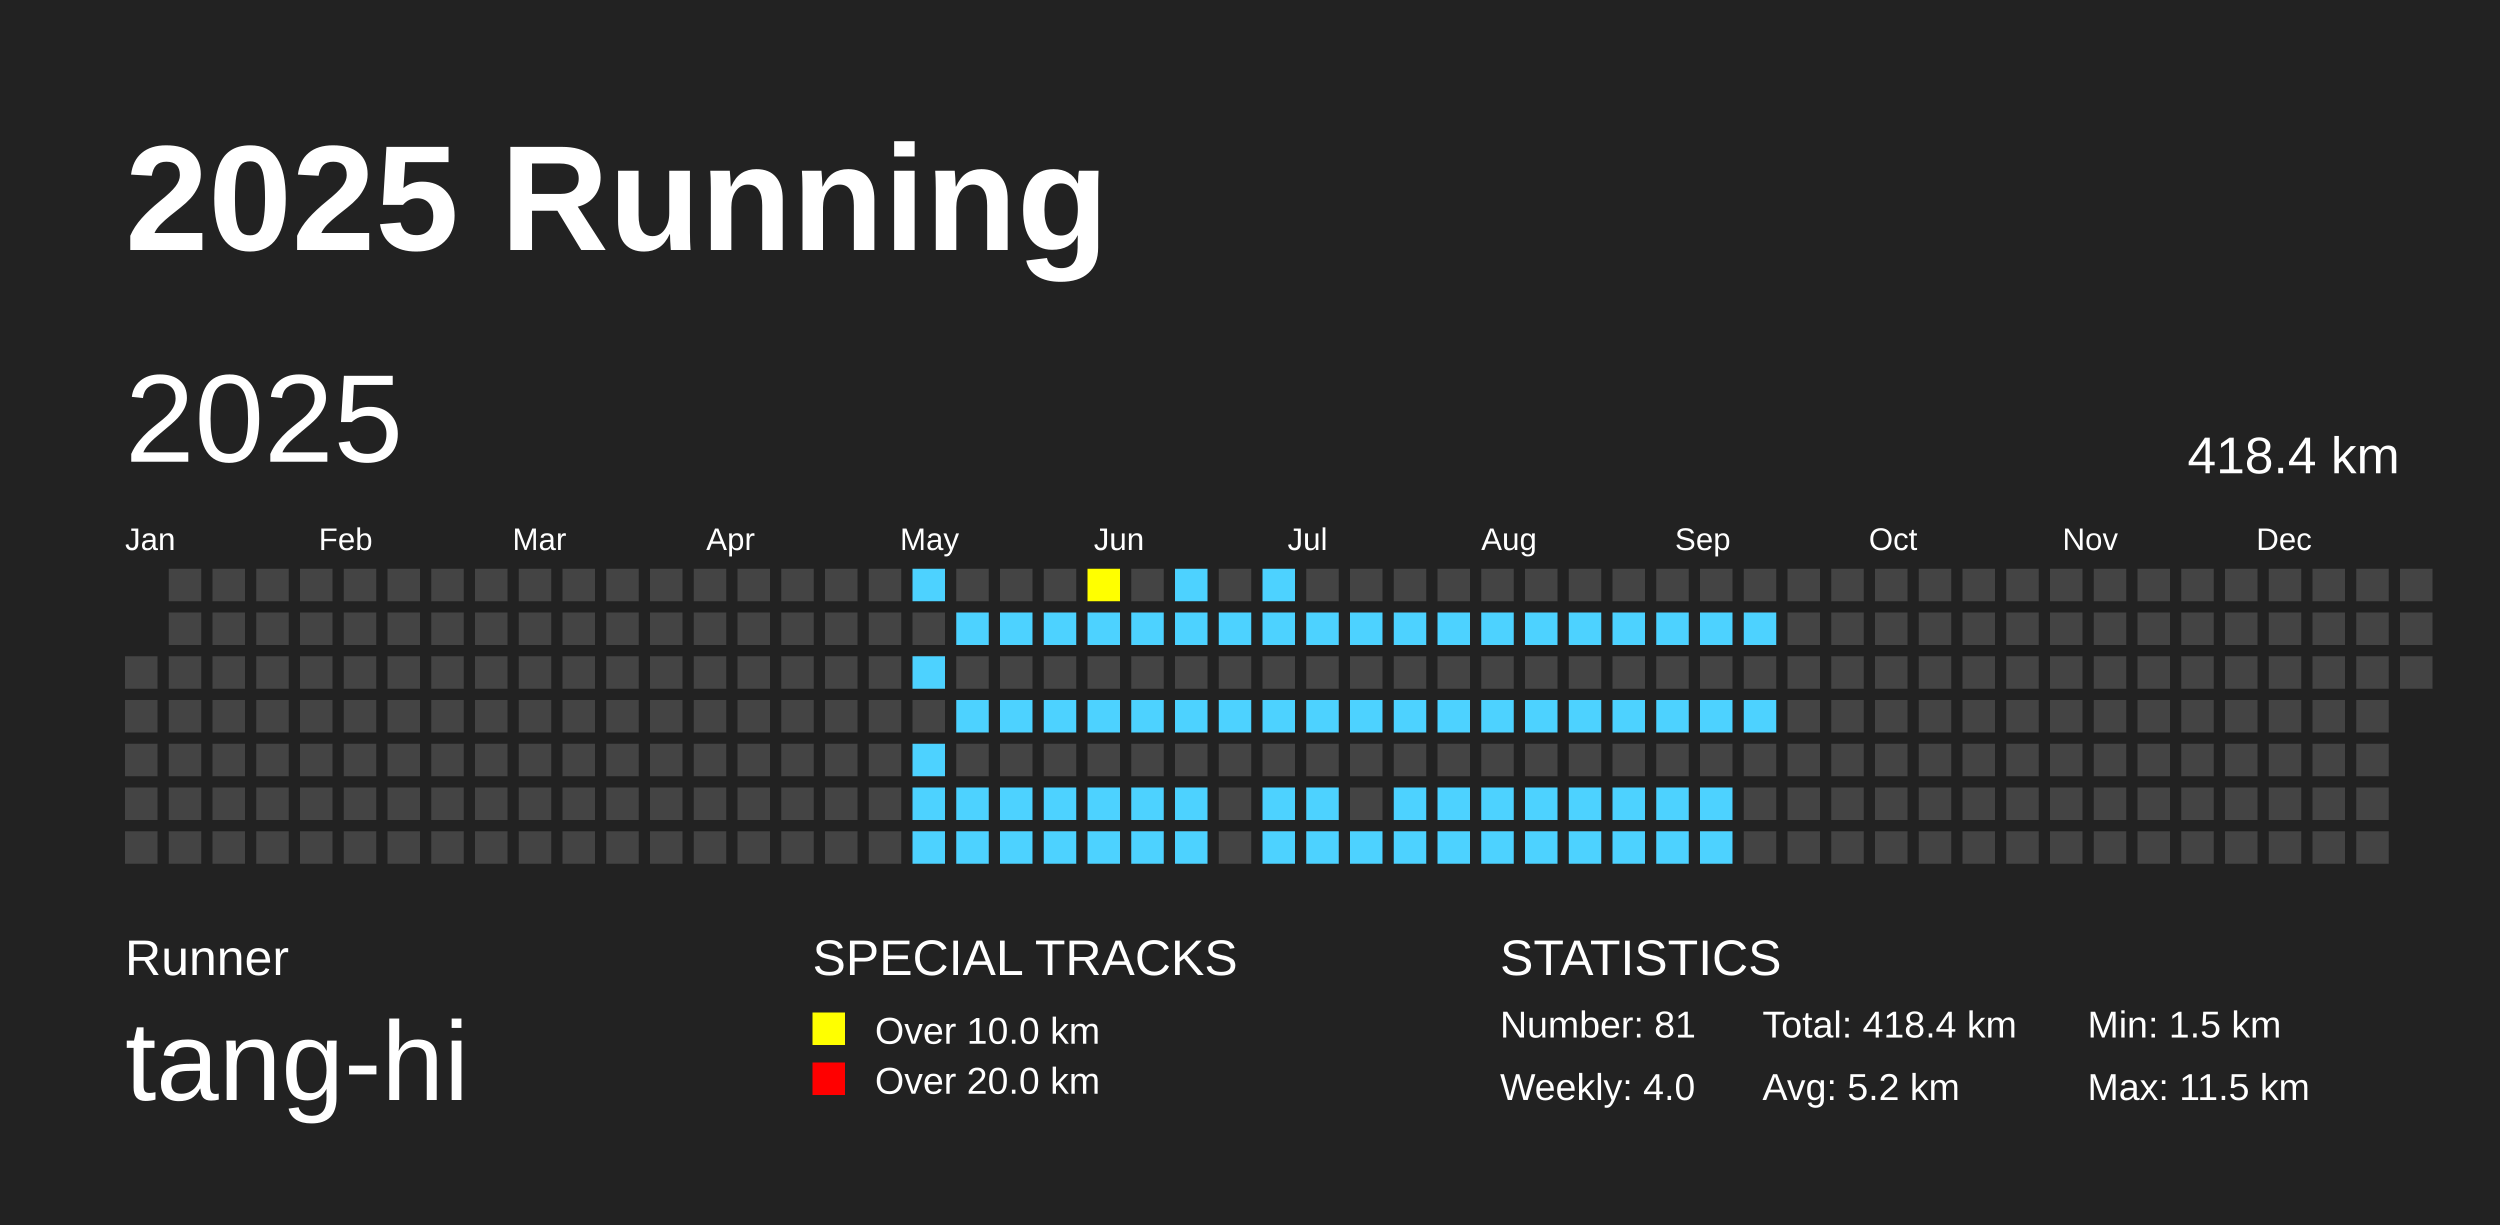
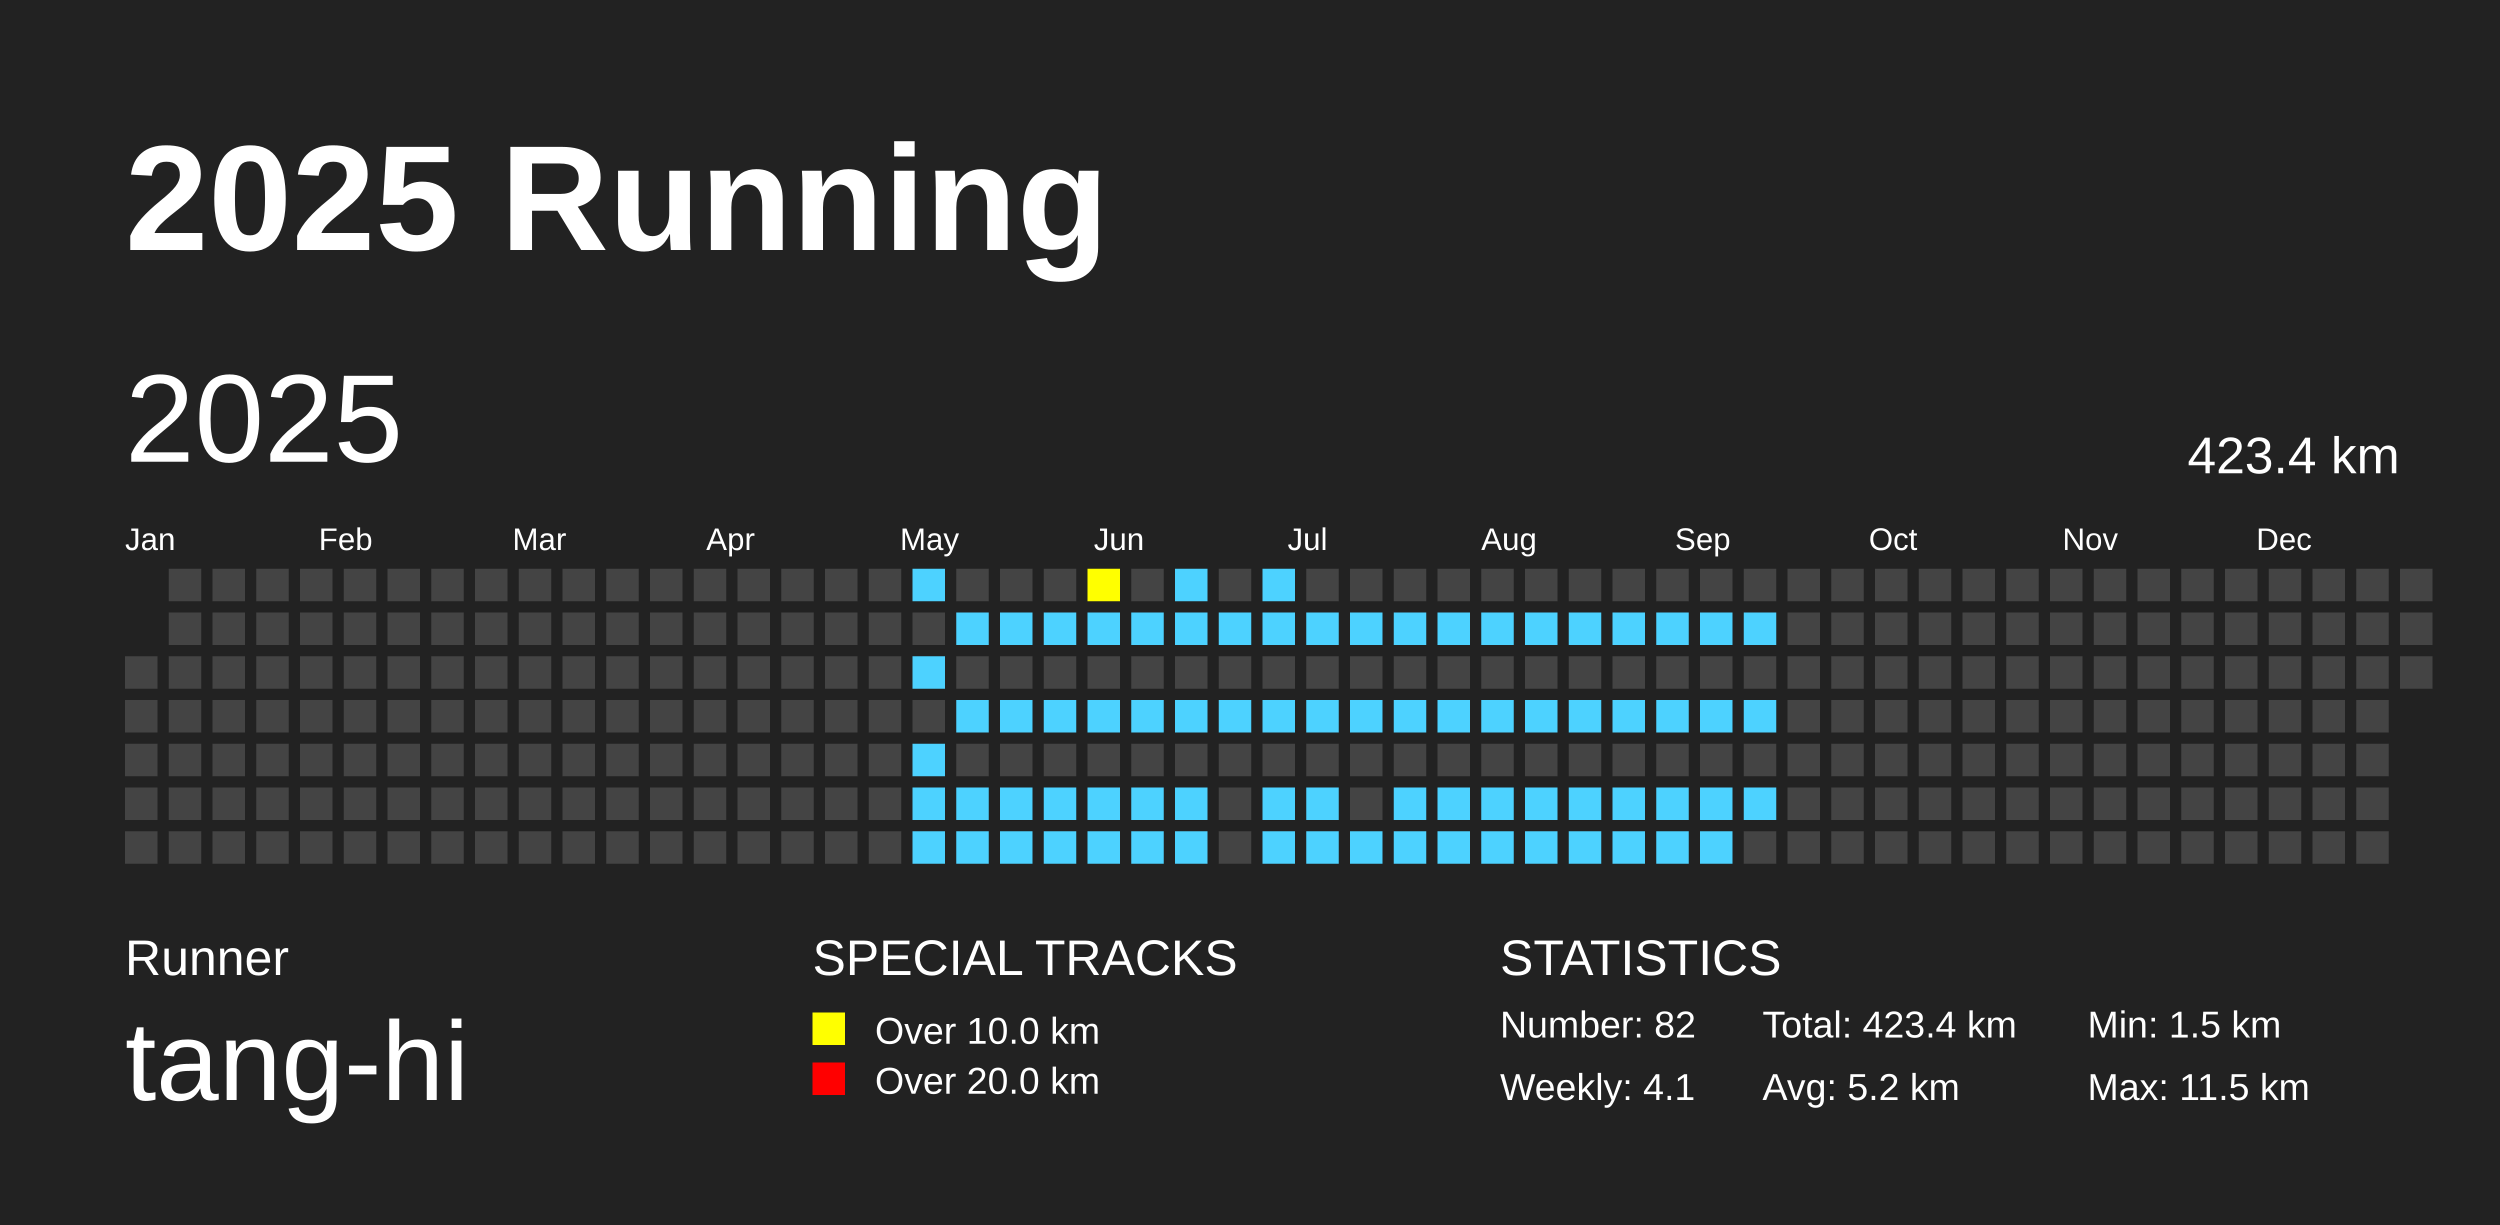
<svg xmlns="http://www.w3.org/2000/svg" baseProfile="full" height="98mm" version="1.1" viewBox="0,0,200,98" width="200mm">
  <defs />
  <rect fill="#222222" height="98" width="200" x="0" y="0" />
  <text fill="#FFFFFF" style="font-size:12px; font-family:Arial; font-weight:bold;" x="10" y="20">2025 Running</text>
  <text fill="#FFFFFF" style="font-size:4px; font-family:Arial" x="10" y="78">Runner</text>
  <text fill="#FFFFFF" style="font-size:9px; font-family:Arial" x="10" y="88">tang-hi</text>
  <text fill="#FFFFFF" style="font-size:4px; font-family:Arial" x="65" y="78">SPECIAL TRACKS</text>
  <rect fill="yellow" height="2.6" width="2.6" x="65" y="81" />
  <text fill="#FFFFFF" style="font-size:3px; font-family:Arial" x="70" y="83.5">Over 10.0 km</text>
  <rect fill="red" height="2.6" width="2.6" x="65" y="85" />
  <text fill="#FFFFFF" style="font-size:3px; font-family:Arial" x="70" y="87.5">Over 20.0 km</text>
  <text fill="#FFFFFF" style="font-size:4px; font-family:Arial" x="120" y="78">STATISTICS</text>
-   <text fill="#FFFFFF" style="font-size:3px; font-family:Arial" x="120" y="83">Number: 81</text>
-   <text fill="#FFFFFF" style="font-size:3px; font-family:Arial" x="120" y="88">Weekly: 4.0</text>
-   <text fill="#FFFFFF" style="font-size:3px; font-family:Arial" x="141" y="83">Total: 418.4 km</text>
+   <text fill="#FFFFFF" style="font-size:3px; font-family:Arial" x="120" y="83">Number: 82</text>
+   <text fill="#FFFFFF" style="font-size:3px; font-family:Arial" x="120" y="88">Weekly: 4.1</text>
+   <text fill="#FFFFFF" style="font-size:3px; font-family:Arial" x="141" y="83">Total: 423.4 km</text>
  <text fill="#FFFFFF" style="font-size:3px; font-family:Arial" x="141" y="88">Avg: 5.2 km</text>
  <text fill="#FFFFFF" style="font-size:3px; font-family:Arial" x="167" y="83">Min: 1.5 km</text>
  <text fill="#FFFFFF" style="font-size:3px; font-family:Arial" x="167" y="88">Max: 11.5 km</text>
  <text dominant-baseline="hanging" fill="#FFFFFF" style="font-size:10.0px; font-family:Arial;" x="10" y="30">2025</text>
-   <text dominant-baseline="hanging" fill="#FFFFFF" style="font-size:4.125px; font-family:Arial;" x="175" y="35">418.4 km</text>
+   <text dominant-baseline="hanging" fill="#FFFFFF" style="font-size:4.125px; font-family:Arial;" x="175" y="35">423.4 km</text>
  <text fill="#FFFFFF" style="font-size:2.5px; font-family:Arial" x="10.0" y="44">Jan</text>
  <text fill="#FFFFFF" style="font-size:2.5px; font-family:Arial" x="25.5" y="44">Feb</text>
  <text fill="#FFFFFF" style="font-size:2.5px; font-family:Arial" x="41.0" y="44">Mar</text>
  <text fill="#FFFFFF" style="font-size:2.5px; font-family:Arial" x="56.5" y="44">Apr</text>
  <text fill="#FFFFFF" style="font-size:2.5px; font-family:Arial" x="72.0" y="44">May</text>
  <text fill="#FFFFFF" style="font-size:2.5px; font-family:Arial" x="87.5" y="44">Jun</text>
  <text fill="#FFFFFF" style="font-size:2.5px; font-family:Arial" x="103.0" y="44">Jul</text>
  <text fill="#FFFFFF" style="font-size:2.5px; font-family:Arial" x="118.5" y="44">Aug</text>
  <text fill="#FFFFFF" style="font-size:2.5px; font-family:Arial" x="134.0" y="44">Sep</text>
  <text fill="#FFFFFF" style="font-size:2.5px; font-family:Arial" x="149.5" y="44">Oct</text>
  <text fill="#FFFFFF" style="font-size:2.5px; font-family:Arial" x="165.0" y="44">Nov</text>
  <text fill="#FFFFFF" style="font-size:2.5px; font-family:Arial" x="180.5" y="44">Dec</text>
  <rect fill="#444444" height="2.6" width="2.6" x="10.0" y="52.5" />
  <rect fill="#444444" height="2.6" width="2.6" x="10.0" y="56.0" />
  <rect fill="#444444" height="2.6" width="2.6" x="10.0" y="59.5" />
  <rect fill="#444444" height="2.6" width="2.6" x="10.0" y="63.0" />
  <rect fill="#444444" height="2.6" width="2.6" x="10.0" y="66.5" />
  <rect fill="#444444" height="2.6" width="2.6" x="13.5" y="45.5" />
  <rect fill="#444444" height="2.6" width="2.6" x="13.5" y="49.0" />
  <rect fill="#444444" height="2.6" width="2.6" x="13.5" y="52.5" />
  <rect fill="#444444" height="2.6" width="2.6" x="13.5" y="56.0" />
  <rect fill="#444444" height="2.6" width="2.6" x="13.5" y="59.5" />
  <rect fill="#444444" height="2.6" width="2.6" x="13.5" y="63.0" />
  <rect fill="#444444" height="2.6" width="2.6" x="13.5" y="66.5" />
  <rect fill="#444444" height="2.6" width="2.6" x="17.0" y="45.5" />
  <rect fill="#444444" height="2.6" width="2.6" x="17.0" y="49.0" />
  <rect fill="#444444" height="2.6" width="2.6" x="17.0" y="52.5" />
  <rect fill="#444444" height="2.6" width="2.6" x="17.0" y="56.0" />
  <rect fill="#444444" height="2.6" width="2.6" x="17.0" y="59.5" />
  <rect fill="#444444" height="2.6" width="2.6" x="17.0" y="63.0" />
  <rect fill="#444444" height="2.6" width="2.6" x="17.0" y="66.5" />
  <rect fill="#444444" height="2.6" width="2.6" x="20.5" y="45.5" />
  <rect fill="#444444" height="2.6" width="2.6" x="20.5" y="49.0" />
  <rect fill="#444444" height="2.6" width="2.6" x="20.5" y="52.5" />
  <rect fill="#444444" height="2.6" width="2.6" x="20.5" y="56.0" />
  <rect fill="#444444" height="2.6" width="2.6" x="20.5" y="59.5" />
  <rect fill="#444444" height="2.6" width="2.6" x="20.5" y="63.0" />
  <rect fill="#444444" height="2.6" width="2.6" x="20.5" y="66.5" />
  <rect fill="#444444" height="2.6" width="2.6" x="24.0" y="45.5" />
  <rect fill="#444444" height="2.6" width="2.6" x="24.0" y="49.0" />
  <rect fill="#444444" height="2.6" width="2.6" x="24.0" y="52.5" />
  <rect fill="#444444" height="2.6" width="2.6" x="24.0" y="56.0" />
  <rect fill="#444444" height="2.6" width="2.6" x="24.0" y="59.5" />
  <rect fill="#444444" height="2.6" width="2.6" x="24.0" y="63.0" />
  <rect fill="#444444" height="2.6" width="2.6" x="24.0" y="66.5" />
  <rect fill="#444444" height="2.6" width="2.6" x="27.5" y="45.5" />
  <rect fill="#444444" height="2.6" width="2.6" x="27.5" y="49.0" />
  <rect fill="#444444" height="2.6" width="2.6" x="27.5" y="52.5" />
  <rect fill="#444444" height="2.6" width="2.6" x="27.5" y="56.0" />
  <rect fill="#444444" height="2.6" width="2.6" x="27.5" y="59.5" />
  <rect fill="#444444" height="2.6" width="2.6" x="27.5" y="63.0" />
  <rect fill="#444444" height="2.6" width="2.6" x="27.5" y="66.5" />
  <rect fill="#444444" height="2.6" width="2.6" x="31.0" y="45.5" />
  <rect fill="#444444" height="2.6" width="2.6" x="31.0" y="49.0" />
  <rect fill="#444444" height="2.6" width="2.6" x="31.0" y="52.5" />
  <rect fill="#444444" height="2.6" width="2.6" x="31.0" y="56.0" />
  <rect fill="#444444" height="2.6" width="2.6" x="31.0" y="59.5" />
  <rect fill="#444444" height="2.6" width="2.6" x="31.0" y="63.0" />
  <rect fill="#444444" height="2.6" width="2.6" x="31.0" y="66.5" />
  <rect fill="#444444" height="2.6" width="2.6" x="34.5" y="45.5" />
  <rect fill="#444444" height="2.6" width="2.6" x="34.5" y="49.0" />
  <rect fill="#444444" height="2.6" width="2.6" x="34.5" y="52.5" />
  <rect fill="#444444" height="2.6" width="2.6" x="34.5" y="56.0" />
  <rect fill="#444444" height="2.6" width="2.6" x="34.5" y="59.5" />
  <rect fill="#444444" height="2.6" width="2.6" x="34.5" y="63.0" />
  <rect fill="#444444" height="2.6" width="2.6" x="34.5" y="66.5" />
  <rect fill="#444444" height="2.6" width="2.6" x="38.0" y="45.5" />
  <rect fill="#444444" height="2.6" width="2.6" x="38.0" y="49.0" />
  <rect fill="#444444" height="2.6" width="2.6" x="38.0" y="52.5" />
  <rect fill="#444444" height="2.6" width="2.6" x="38.0" y="56.0" />
  <rect fill="#444444" height="2.6" width="2.6" x="38.0" y="59.5" />
  <rect fill="#444444" height="2.6" width="2.6" x="38.0" y="63.0" />
  <rect fill="#444444" height="2.6" width="2.6" x="38.0" y="66.5" />
  <rect fill="#444444" height="2.6" width="2.6" x="41.5" y="45.5" />
  <rect fill="#444444" height="2.6" width="2.6" x="41.5" y="49.0" />
  <rect fill="#444444" height="2.6" width="2.6" x="41.5" y="52.5" />
  <rect fill="#444444" height="2.6" width="2.6" x="41.5" y="56.0" />
  <rect fill="#444444" height="2.6" width="2.6" x="41.5" y="59.5" />
  <rect fill="#444444" height="2.6" width="2.6" x="41.5" y="63.0" />
  <rect fill="#444444" height="2.6" width="2.6" x="41.5" y="66.5" />
  <rect fill="#444444" height="2.6" width="2.6" x="45.0" y="45.5" />
  <rect fill="#444444" height="2.6" width="2.6" x="45.0" y="49.0" />
  <rect fill="#444444" height="2.6" width="2.6" x="45.0" y="52.5" />
  <rect fill="#444444" height="2.6" width="2.6" x="45.0" y="56.0" />
  <rect fill="#444444" height="2.6" width="2.6" x="45.0" y="59.5" />
  <rect fill="#444444" height="2.6" width="2.6" x="45.0" y="63.0" />
  <rect fill="#444444" height="2.6" width="2.6" x="45.0" y="66.5" />
  <rect fill="#444444" height="2.6" width="2.6" x="48.5" y="45.5" />
  <rect fill="#444444" height="2.6" width="2.6" x="48.5" y="49.0" />
  <rect fill="#444444" height="2.6" width="2.6" x="48.5" y="52.5" />
  <rect fill="#444444" height="2.6" width="2.6" x="48.5" y="56.0" />
  <rect fill="#444444" height="2.6" width="2.6" x="48.5" y="59.5" />
  <rect fill="#444444" height="2.6" width="2.6" x="48.5" y="63.0" />
  <rect fill="#444444" height="2.6" width="2.6" x="48.5" y="66.5" />
  <rect fill="#444444" height="2.6" width="2.6" x="52.0" y="45.5" />
  <rect fill="#444444" height="2.6" width="2.6" x="52.0" y="49.0" />
  <rect fill="#444444" height="2.6" width="2.6" x="52.0" y="52.5" />
  <rect fill="#444444" height="2.6" width="2.6" x="52.0" y="56.0" />
  <rect fill="#444444" height="2.6" width="2.6" x="52.0" y="59.5" />
  <rect fill="#444444" height="2.6" width="2.6" x="52.0" y="63.0" />
  <rect fill="#444444" height="2.6" width="2.6" x="52.0" y="66.5" />
  <rect fill="#444444" height="2.6" width="2.6" x="55.5" y="45.5" />
  <rect fill="#444444" height="2.6" width="2.6" x="55.5" y="49.0" />
  <rect fill="#444444" height="2.6" width="2.6" x="55.5" y="52.5" />
  <rect fill="#444444" height="2.6" width="2.6" x="55.5" y="56.0" />
  <rect fill="#444444" height="2.6" width="2.6" x="55.5" y="59.5" />
  <rect fill="#444444" height="2.6" width="2.6" x="55.5" y="63.0" />
  <rect fill="#444444" height="2.6" width="2.6" x="55.5" y="66.5" />
  <rect fill="#444444" height="2.6" width="2.6" x="59.0" y="45.5" />
  <rect fill="#444444" height="2.6" width="2.6" x="59.0" y="49.0" />
  <rect fill="#444444" height="2.6" width="2.6" x="59.0" y="52.5" />
  <rect fill="#444444" height="2.6" width="2.6" x="59.0" y="56.0" />
  <rect fill="#444444" height="2.6" width="2.6" x="59.0" y="59.5" />
  <rect fill="#444444" height="2.6" width="2.6" x="59.0" y="63.0" />
  <rect fill="#444444" height="2.6" width="2.6" x="59.0" y="66.5" />
  <rect fill="#444444" height="2.6" width="2.6" x="62.5" y="45.5" />
  <rect fill="#444444" height="2.6" width="2.6" x="62.5" y="49.0" />
  <rect fill="#444444" height="2.6" width="2.6" x="62.5" y="52.5" />
  <rect fill="#444444" height="2.6" width="2.6" x="62.5" y="56.0" />
  <rect fill="#444444" height="2.6" width="2.6" x="62.5" y="59.5" />
  <rect fill="#444444" height="2.6" width="2.6" x="62.5" y="63.0" />
  <rect fill="#444444" height="2.6" width="2.6" x="62.5" y="66.5" />
  <rect fill="#444444" height="2.6" width="2.6" x="66.0" y="45.5" />
  <rect fill="#444444" height="2.6" width="2.6" x="66.0" y="49.0" />
  <rect fill="#444444" height="2.6" width="2.6" x="66.0" y="52.5" />
  <rect fill="#444444" height="2.6" width="2.6" x="66.0" y="56.0" />
  <rect fill="#444444" height="2.6" width="2.6" x="66.0" y="59.5" />
  <rect fill="#444444" height="2.6" width="2.6" x="66.0" y="63.0" />
  <rect fill="#444444" height="2.6" width="2.6" x="66.0" y="66.5" />
  <rect fill="#444444" height="2.6" width="2.6" x="69.5" y="45.5" />
  <rect fill="#444444" height="2.6" width="2.6" x="69.5" y="49.0" />
  <rect fill="#444444" height="2.6" width="2.6" x="69.5" y="52.5" />
  <rect fill="#444444" height="2.6" width="2.6" x="69.5" y="56.0" />
  <rect fill="#444444" height="2.6" width="2.6" x="69.5" y="59.5" />
  <rect fill="#444444" height="2.6" width="2.6" x="69.5" y="63.0" />
  <rect fill="#444444" height="2.6" width="2.6" x="69.5" y="66.5" />
  <rect fill="#4DD2FF" height="2.6" width="2.6" x="73.0" y="45.5" />
  <rect fill="#444444" height="2.6" width="2.6" x="73.0" y="49.0" />
  <rect fill="#4DD2FF" height="2.6" width="2.6" x="73.0" y="52.5" />
  <rect fill="#444444" height="2.6" width="2.6" x="73.0" y="56.0" />
  <rect fill="#4DD2FF" height="2.6" width="2.6" x="73.0" y="59.5" />
  <rect fill="#4DD2FF" height="2.6" width="2.6" x="73.0" y="63.0" />
  <rect fill="#4DD2FF" height="2.6" width="2.6" x="73.0" y="66.5" />
  <rect fill="#444444" height="2.6" width="2.6" x="76.5" y="45.5" />
  <rect fill="#4DD2FF" height="2.6" width="2.6" x="76.5" y="49.0" />
  <rect fill="#444444" height="2.6" width="2.6" x="76.5" y="52.5" />
  <rect fill="#4DD2FF" height="2.6" width="2.6" x="76.5" y="56.0" />
  <rect fill="#444444" height="2.6" width="2.6" x="76.5" y="59.5" />
  <rect fill="#4DD2FF" height="2.6" width="2.6" x="76.5" y="63.0" />
  <rect fill="#4DD2FF" height="2.6" width="2.6" x="76.5" y="66.5" />
  <rect fill="#444444" height="2.6" width="2.6" x="80.0" y="45.5" />
  <rect fill="#4DD2FF" height="2.6" width="2.6" x="80.0" y="49.0" />
  <rect fill="#444444" height="2.6" width="2.6" x="80.0" y="52.5" />
  <rect fill="#4DD2FF" height="2.6" width="2.6" x="80.0" y="56.0" />
  <rect fill="#444444" height="2.6" width="2.6" x="80.0" y="59.5" />
  <rect fill="#4DD2FF" height="2.6" width="2.6" x="80.0" y="63.0" />
  <rect fill="#4DD2FF" height="2.6" width="2.6" x="80.0" y="66.5" />
  <rect fill="#444444" height="2.6" width="2.6" x="83.5" y="45.5" />
  <rect fill="#4DD2FF" height="2.6" width="2.6" x="83.5" y="49.0" />
  <rect fill="#444444" height="2.6" width="2.6" x="83.5" y="52.5" />
  <rect fill="#4DD2FF" height="2.6" width="2.6" x="83.5" y="56.0" />
  <rect fill="#444444" height="2.6" width="2.6" x="83.5" y="59.5" />
  <rect fill="#4DD2FF" height="2.6" width="2.6" x="83.5" y="63.0" />
  <rect fill="#4DD2FF" height="2.6" width="2.6" x="83.5" y="66.5" />
  <rect fill="yellow" height="2.6" width="2.6" x="87.0" y="45.5" />
  <rect fill="#4DD2FF" height="2.6" width="2.6" x="87.0" y="49.0" />
  <rect fill="#444444" height="2.6" width="2.6" x="87.0" y="52.5" />
  <rect fill="#4DD2FF" height="2.6" width="2.6" x="87.0" y="56.0" />
  <rect fill="#444444" height="2.6" width="2.6" x="87.0" y="59.5" />
  <rect fill="#4DD2FF" height="2.6" width="2.6" x="87.0" y="63.0" />
  <rect fill="#4DD2FF" height="2.6" width="2.6" x="87.0" y="66.5" />
  <rect fill="#444444" height="2.6" width="2.6" x="90.5" y="45.5" />
  <rect fill="#4DD2FF" height="2.6" width="2.6" x="90.5" y="49.0" />
  <rect fill="#444444" height="2.6" width="2.6" x="90.5" y="52.5" />
  <rect fill="#4DD2FF" height="2.6" width="2.6" x="90.5" y="56.0" />
  <rect fill="#444444" height="2.6" width="2.6" x="90.5" y="59.5" />
  <rect fill="#4DD2FF" height="2.6" width="2.6" x="90.5" y="63.0" />
  <rect fill="#4DD2FF" height="2.6" width="2.6" x="90.5" y="66.5" />
  <rect fill="#4DD2FF" height="2.6" width="2.6" x="94.0" y="45.5" />
  <rect fill="#4DD2FF" height="2.6" width="2.6" x="94.0" y="49.0" />
  <rect fill="#444444" height="2.6" width="2.6" x="94.0" y="52.5" />
  <rect fill="#4DD2FF" height="2.6" width="2.6" x="94.0" y="56.0" />
  <rect fill="#444444" height="2.6" width="2.6" x="94.0" y="59.5" />
  <rect fill="#4DD2FF" height="2.6" width="2.6" x="94.0" y="63.0" />
  <rect fill="#4DD2FF" height="2.6" width="2.6" x="94.0" y="66.5" />
  <rect fill="#444444" height="2.6" width="2.6" x="97.5" y="45.5" />
  <rect fill="#4DD2FF" height="2.6" width="2.6" x="97.5" y="49.0" />
  <rect fill="#444444" height="2.6" width="2.6" x="97.5" y="52.5" />
  <rect fill="#4DD2FF" height="2.6" width="2.6" x="97.5" y="56.0" />
  <rect fill="#444444" height="2.6" width="2.6" x="97.5" y="59.5" />
  <rect fill="#444444" height="2.6" width="2.6" x="97.5" y="63.0" />
  <rect fill="#444444" height="2.6" width="2.6" x="97.5" y="66.5" />
  <rect fill="#4DD2FF" height="2.6" width="2.6" x="101.0" y="45.5" />
  <rect fill="#4DD2FF" height="2.6" width="2.6" x="101.0" y="49.0" />
  <rect fill="#444444" height="2.6" width="2.6" x="101.0" y="52.5" />
  <rect fill="#4DD2FF" height="2.6" width="2.6" x="101.0" y="56.0" />
  <rect fill="#444444" height="2.6" width="2.6" x="101.0" y="59.5" />
  <rect fill="#4DD2FF" height="2.6" width="2.6" x="101.0" y="63.0" />
  <rect fill="#4DD2FF" height="2.6" width="2.6" x="101.0" y="66.5" />
  <rect fill="#444444" height="2.6" width="2.6" x="104.5" y="45.5" />
  <rect fill="#4DD2FF" height="2.6" width="2.6" x="104.5" y="49.0" />
  <rect fill="#444444" height="2.6" width="2.6" x="104.5" y="52.5" />
  <rect fill="#4DD2FF" height="2.6" width="2.6" x="104.5" y="56.0" />
  <rect fill="#444444" height="2.6" width="2.6" x="104.5" y="59.5" />
  <rect fill="#4DD2FF" height="2.6" width="2.6" x="104.5" y="63.0" />
  <rect fill="#4DD2FF" height="2.6" width="2.6" x="104.5" y="66.5" />
  <rect fill="#444444" height="2.6" width="2.6" x="108.0" y="45.5" />
  <rect fill="#4DD2FF" height="2.6" width="2.6" x="108.0" y="49.0" />
  <rect fill="#444444" height="2.6" width="2.6" x="108.0" y="52.5" />
  <rect fill="#4DD2FF" height="2.6" width="2.6" x="108.0" y="56.0" />
  <rect fill="#444444" height="2.6" width="2.6" x="108.0" y="59.5" />
  <rect fill="#444444" height="2.6" width="2.6" x="108.0" y="63.0" />
  <rect fill="#4DD2FF" height="2.6" width="2.6" x="108.0" y="66.5" />
  <rect fill="#444444" height="2.6" width="2.6" x="111.5" y="45.5" />
  <rect fill="#4DD2FF" height="2.6" width="2.6" x="111.5" y="49.0" />
  <rect fill="#444444" height="2.6" width="2.6" x="111.5" y="52.5" />
  <rect fill="#4DD2FF" height="2.6" width="2.6" x="111.5" y="56.0" />
  <rect fill="#444444" height="2.6" width="2.6" x="111.5" y="59.5" />
  <rect fill="#4DD2FF" height="2.6" width="2.6" x="111.5" y="63.0" />
  <rect fill="#4DD2FF" height="2.6" width="2.6" x="111.5" y="66.5" />
  <rect fill="#444444" height="2.6" width="2.6" x="115.0" y="45.5" />
  <rect fill="#4DD2FF" height="2.6" width="2.6" x="115.0" y="49.0" />
  <rect fill="#444444" height="2.6" width="2.6" x="115.0" y="52.5" />
  <rect fill="#4DD2FF" height="2.6" width="2.6" x="115.0" y="56.0" />
  <rect fill="#444444" height="2.6" width="2.6" x="115.0" y="59.5" />
  <rect fill="#4DD2FF" height="2.6" width="2.6" x="115.0" y="63.0" />
  <rect fill="#4DD2FF" height="2.6" width="2.6" x="115.0" y="66.5" />
  <rect fill="#444444" height="2.6" width="2.6" x="118.5" y="45.5" />
  <rect fill="#4DD2FF" height="2.6" width="2.6" x="118.5" y="49.0" />
  <rect fill="#444444" height="2.6" width="2.6" x="118.5" y="52.5" />
  <rect fill="#4DD2FF" height="2.6" width="2.6" x="118.5" y="56.0" />
  <rect fill="#444444" height="2.6" width="2.6" x="118.5" y="59.5" />
  <rect fill="#4DD2FF" height="2.6" width="2.6" x="118.5" y="63.0" />
  <rect fill="#4DD2FF" height="2.6" width="2.6" x="118.5" y="66.5" />
  <rect fill="#444444" height="2.6" width="2.6" x="122.0" y="45.5" />
  <rect fill="#4DD2FF" height="2.6" width="2.6" x="122.0" y="49.0" />
  <rect fill="#444444" height="2.6" width="2.6" x="122.0" y="52.5" />
  <rect fill="#4DD2FF" height="2.6" width="2.6" x="122.0" y="56.0" />
  <rect fill="#444444" height="2.6" width="2.6" x="122.0" y="59.5" />
  <rect fill="#4DD2FF" height="2.6" width="2.6" x="122.0" y="63.0" />
  <rect fill="#4DD2FF" height="2.6" width="2.6" x="122.0" y="66.5" />
  <rect fill="#444444" height="2.6" width="2.6" x="125.5" y="45.5" />
  <rect fill="#4DD2FF" height="2.6" width="2.6" x="125.5" y="49.0" />
  <rect fill="#444444" height="2.6" width="2.6" x="125.5" y="52.5" />
  <rect fill="#4DD2FF" height="2.6" width="2.6" x="125.5" y="56.0" />
  <rect fill="#444444" height="2.6" width="2.6" x="125.5" y="59.5" />
  <rect fill="#4DD2FF" height="2.6" width="2.6" x="125.5" y="63.0" />
  <rect fill="#4DD2FF" height="2.6" width="2.6" x="125.5" y="66.5" />
  <rect fill="#444444" height="2.6" width="2.6" x="129.0" y="45.5" />
  <rect fill="#4DD2FF" height="2.6" width="2.6" x="129.0" y="49.0" />
  <rect fill="#444444" height="2.6" width="2.6" x="129.0" y="52.5" />
  <rect fill="#4DD2FF" height="2.6" width="2.6" x="129.0" y="56.0" />
  <rect fill="#444444" height="2.6" width="2.6" x="129.0" y="59.5" />
  <rect fill="#4DD2FF" height="2.6" width="2.6" x="129.0" y="63.0" />
  <rect fill="#4DD2FF" height="2.6" width="2.6" x="129.0" y="66.5" />
  <rect fill="#444444" height="2.6" width="2.6" x="132.5" y="45.5" />
  <rect fill="#4DD2FF" height="2.6" width="2.6" x="132.5" y="49.0" />
  <rect fill="#444444" height="2.6" width="2.6" x="132.5" y="52.5" />
  <rect fill="#4DD2FF" height="2.6" width="2.6" x="132.5" y="56.0" />
  <rect fill="#444444" height="2.6" width="2.6" x="132.5" y="59.5" />
  <rect fill="#4DD2FF" height="2.6" width="2.6" x="132.5" y="63.0" />
  <rect fill="#4DD2FF" height="2.6" width="2.6" x="132.5" y="66.5" />
  <rect fill="#444444" height="2.6" width="2.6" x="136.0" y="45.5" />
  <rect fill="#4DD2FF" height="2.6" width="2.6" x="136.0" y="49.0" />
  <rect fill="#444444" height="2.6" width="2.6" x="136.0" y="52.5" />
  <rect fill="#4DD2FF" height="2.6" width="2.6" x="136.0" y="56.0" />
  <rect fill="#444444" height="2.6" width="2.6" x="136.0" y="59.5" />
  <rect fill="#4DD2FF" height="2.6" width="2.6" x="136.0" y="63.0" />
  <rect fill="#4DD2FF" height="2.6" width="2.6" x="136.0" y="66.5" />
  <rect fill="#444444" height="2.6" width="2.6" x="139.5" y="45.5" />
  <rect fill="#4DD2FF" height="2.6" width="2.6" x="139.5" y="49.0" />
  <rect fill="#444444" height="2.6" width="2.6" x="139.5" y="52.5" />
  <rect fill="#4DD2FF" height="2.6" width="2.6" x="139.5" y="56.0" />
  <rect fill="#444444" height="2.6" width="2.6" x="139.5" y="59.5" />
-   <rect fill="#444444" height="2.6" width="2.6" x="139.5" y="63.0" />
+   <rect fill="#4DD2FF" height="2.6" width="2.6" x="139.5" y="63.0" />
  <rect fill="#444444" height="2.6" width="2.6" x="139.5" y="66.5" />
  <rect fill="#444444" height="2.6" width="2.6" x="143.0" y="45.5" />
  <rect fill="#444444" height="2.6" width="2.6" x="143.0" y="49.0" />
  <rect fill="#444444" height="2.6" width="2.6" x="143.0" y="52.5" />
  <rect fill="#444444" height="2.6" width="2.6" x="143.0" y="56.0" />
  <rect fill="#444444" height="2.6" width="2.6" x="143.0" y="59.5" />
  <rect fill="#444444" height="2.6" width="2.6" x="143.0" y="63.0" />
  <rect fill="#444444" height="2.6" width="2.6" x="143.0" y="66.5" />
  <rect fill="#444444" height="2.6" width="2.6" x="146.5" y="45.5" />
  <rect fill="#444444" height="2.6" width="2.6" x="146.5" y="49.0" />
  <rect fill="#444444" height="2.6" width="2.6" x="146.5" y="52.5" />
  <rect fill="#444444" height="2.6" width="2.6" x="146.5" y="56.0" />
  <rect fill="#444444" height="2.6" width="2.6" x="146.5" y="59.5" />
  <rect fill="#444444" height="2.6" width="2.6" x="146.5" y="63.0" />
  <rect fill="#444444" height="2.6" width="2.6" x="146.5" y="66.5" />
  <rect fill="#444444" height="2.6" width="2.6" x="150.0" y="45.5" />
  <rect fill="#444444" height="2.6" width="2.6" x="150.0" y="49.0" />
  <rect fill="#444444" height="2.6" width="2.6" x="150.0" y="52.5" />
  <rect fill="#444444" height="2.6" width="2.6" x="150.0" y="56.0" />
  <rect fill="#444444" height="2.6" width="2.6" x="150.0" y="59.5" />
  <rect fill="#444444" height="2.6" width="2.6" x="150.0" y="63.0" />
  <rect fill="#444444" height="2.6" width="2.6" x="150.0" y="66.5" />
  <rect fill="#444444" height="2.6" width="2.6" x="153.5" y="45.5" />
  <rect fill="#444444" height="2.6" width="2.6" x="153.5" y="49.0" />
  <rect fill="#444444" height="2.6" width="2.6" x="153.5" y="52.5" />
  <rect fill="#444444" height="2.6" width="2.6" x="153.5" y="56.0" />
  <rect fill="#444444" height="2.6" width="2.6" x="153.5" y="59.5" />
  <rect fill="#444444" height="2.6" width="2.6" x="153.5" y="63.0" />
  <rect fill="#444444" height="2.6" width="2.6" x="153.5" y="66.5" />
  <rect fill="#444444" height="2.6" width="2.6" x="157.0" y="45.5" />
  <rect fill="#444444" height="2.6" width="2.6" x="157.0" y="49.0" />
  <rect fill="#444444" height="2.6" width="2.6" x="157.0" y="52.5" />
  <rect fill="#444444" height="2.6" width="2.6" x="157.0" y="56.0" />
  <rect fill="#444444" height="2.6" width="2.6" x="157.0" y="59.5" />
  <rect fill="#444444" height="2.6" width="2.6" x="157.0" y="63.0" />
  <rect fill="#444444" height="2.6" width="2.6" x="157.0" y="66.5" />
  <rect fill="#444444" height="2.6" width="2.6" x="160.5" y="45.5" />
  <rect fill="#444444" height="2.6" width="2.6" x="160.5" y="49.0" />
  <rect fill="#444444" height="2.6" width="2.6" x="160.5" y="52.5" />
  <rect fill="#444444" height="2.6" width="2.6" x="160.5" y="56.0" />
  <rect fill="#444444" height="2.6" width="2.6" x="160.5" y="59.5" />
  <rect fill="#444444" height="2.6" width="2.6" x="160.5" y="63.0" />
  <rect fill="#444444" height="2.6" width="2.6" x="160.5" y="66.5" />
  <rect fill="#444444" height="2.6" width="2.6" x="164.0" y="45.5" />
  <rect fill="#444444" height="2.6" width="2.6" x="164.0" y="49.0" />
  <rect fill="#444444" height="2.6" width="2.6" x="164.0" y="52.5" />
  <rect fill="#444444" height="2.6" width="2.6" x="164.0" y="56.0" />
  <rect fill="#444444" height="2.6" width="2.6" x="164.0" y="59.5" />
  <rect fill="#444444" height="2.6" width="2.6" x="164.0" y="63.0" />
  <rect fill="#444444" height="2.6" width="2.6" x="164.0" y="66.5" />
  <rect fill="#444444" height="2.6" width="2.6" x="167.5" y="45.5" />
  <rect fill="#444444" height="2.6" width="2.6" x="167.5" y="49.0" />
  <rect fill="#444444" height="2.6" width="2.6" x="167.5" y="52.5" />
  <rect fill="#444444" height="2.6" width="2.6" x="167.5" y="56.0" />
  <rect fill="#444444" height="2.6" width="2.6" x="167.5" y="59.5" />
  <rect fill="#444444" height="2.6" width="2.6" x="167.5" y="63.0" />
  <rect fill="#444444" height="2.6" width="2.6" x="167.5" y="66.5" />
  <rect fill="#444444" height="2.6" width="2.6" x="171.0" y="45.5" />
  <rect fill="#444444" height="2.6" width="2.6" x="171.0" y="49.0" />
  <rect fill="#444444" height="2.6" width="2.6" x="171.0" y="52.5" />
  <rect fill="#444444" height="2.6" width="2.6" x="171.0" y="56.0" />
  <rect fill="#444444" height="2.6" width="2.6" x="171.0" y="59.5" />
  <rect fill="#444444" height="2.6" width="2.6" x="171.0" y="63.0" />
  <rect fill="#444444" height="2.6" width="2.6" x="171.0" y="66.5" />
  <rect fill="#444444" height="2.6" width="2.6" x="174.5" y="45.5" />
  <rect fill="#444444" height="2.6" width="2.6" x="174.5" y="49.0" />
  <rect fill="#444444" height="2.6" width="2.6" x="174.5" y="52.5" />
  <rect fill="#444444" height="2.6" width="2.6" x="174.5" y="56.0" />
  <rect fill="#444444" height="2.6" width="2.6" x="174.5" y="59.5" />
  <rect fill="#444444" height="2.6" width="2.6" x="174.5" y="63.0" />
  <rect fill="#444444" height="2.6" width="2.6" x="174.5" y="66.5" />
  <rect fill="#444444" height="2.6" width="2.6" x="178.0" y="45.5" />
  <rect fill="#444444" height="2.6" width="2.6" x="178.0" y="49.0" />
  <rect fill="#444444" height="2.6" width="2.6" x="178.0" y="52.5" />
  <rect fill="#444444" height="2.6" width="2.6" x="178.0" y="56.0" />
  <rect fill="#444444" height="2.6" width="2.6" x="178.0" y="59.5" />
  <rect fill="#444444" height="2.6" width="2.6" x="178.0" y="63.0" />
  <rect fill="#444444" height="2.6" width="2.6" x="178.0" y="66.5" />
  <rect fill="#444444" height="2.6" width="2.6" x="181.5" y="45.5" />
  <rect fill="#444444" height="2.6" width="2.6" x="181.5" y="49.0" />
  <rect fill="#444444" height="2.6" width="2.6" x="181.5" y="52.5" />
  <rect fill="#444444" height="2.6" width="2.6" x="181.5" y="56.0" />
  <rect fill="#444444" height="2.6" width="2.6" x="181.5" y="59.5" />
  <rect fill="#444444" height="2.6" width="2.6" x="181.5" y="63.0" />
  <rect fill="#444444" height="2.6" width="2.6" x="181.5" y="66.5" />
  <rect fill="#444444" height="2.6" width="2.6" x="185.0" y="45.5" />
  <rect fill="#444444" height="2.6" width="2.6" x="185.0" y="49.0" />
  <rect fill="#444444" height="2.6" width="2.6" x="185.0" y="52.5" />
  <rect fill="#444444" height="2.6" width="2.6" x="185.0" y="56.0" />
  <rect fill="#444444" height="2.6" width="2.6" x="185.0" y="59.5" />
  <rect fill="#444444" height="2.6" width="2.6" x="185.0" y="63.0" />
  <rect fill="#444444" height="2.6" width="2.6" x="185.0" y="66.5" />
  <rect fill="#444444" height="2.6" width="2.6" x="188.5" y="45.5" />
  <rect fill="#444444" height="2.6" width="2.6" x="188.5" y="49.0" />
  <rect fill="#444444" height="2.6" width="2.6" x="188.5" y="52.5" />
  <rect fill="#444444" height="2.6" width="2.6" x="188.5" y="56.0" />
  <rect fill="#444444" height="2.6" width="2.6" x="188.5" y="59.5" />
  <rect fill="#444444" height="2.6" width="2.6" x="188.5" y="63.0" />
  <rect fill="#444444" height="2.6" width="2.6" x="188.5" y="66.5" />
  <rect fill="#444444" height="2.6" width="2.6" x="192.0" y="45.5" />
  <rect fill="#444444" height="2.6" width="2.6" x="192.0" y="49.0" />
  <rect fill="#444444" height="2.6" width="2.6" x="192.0" y="52.5" />
</svg>
